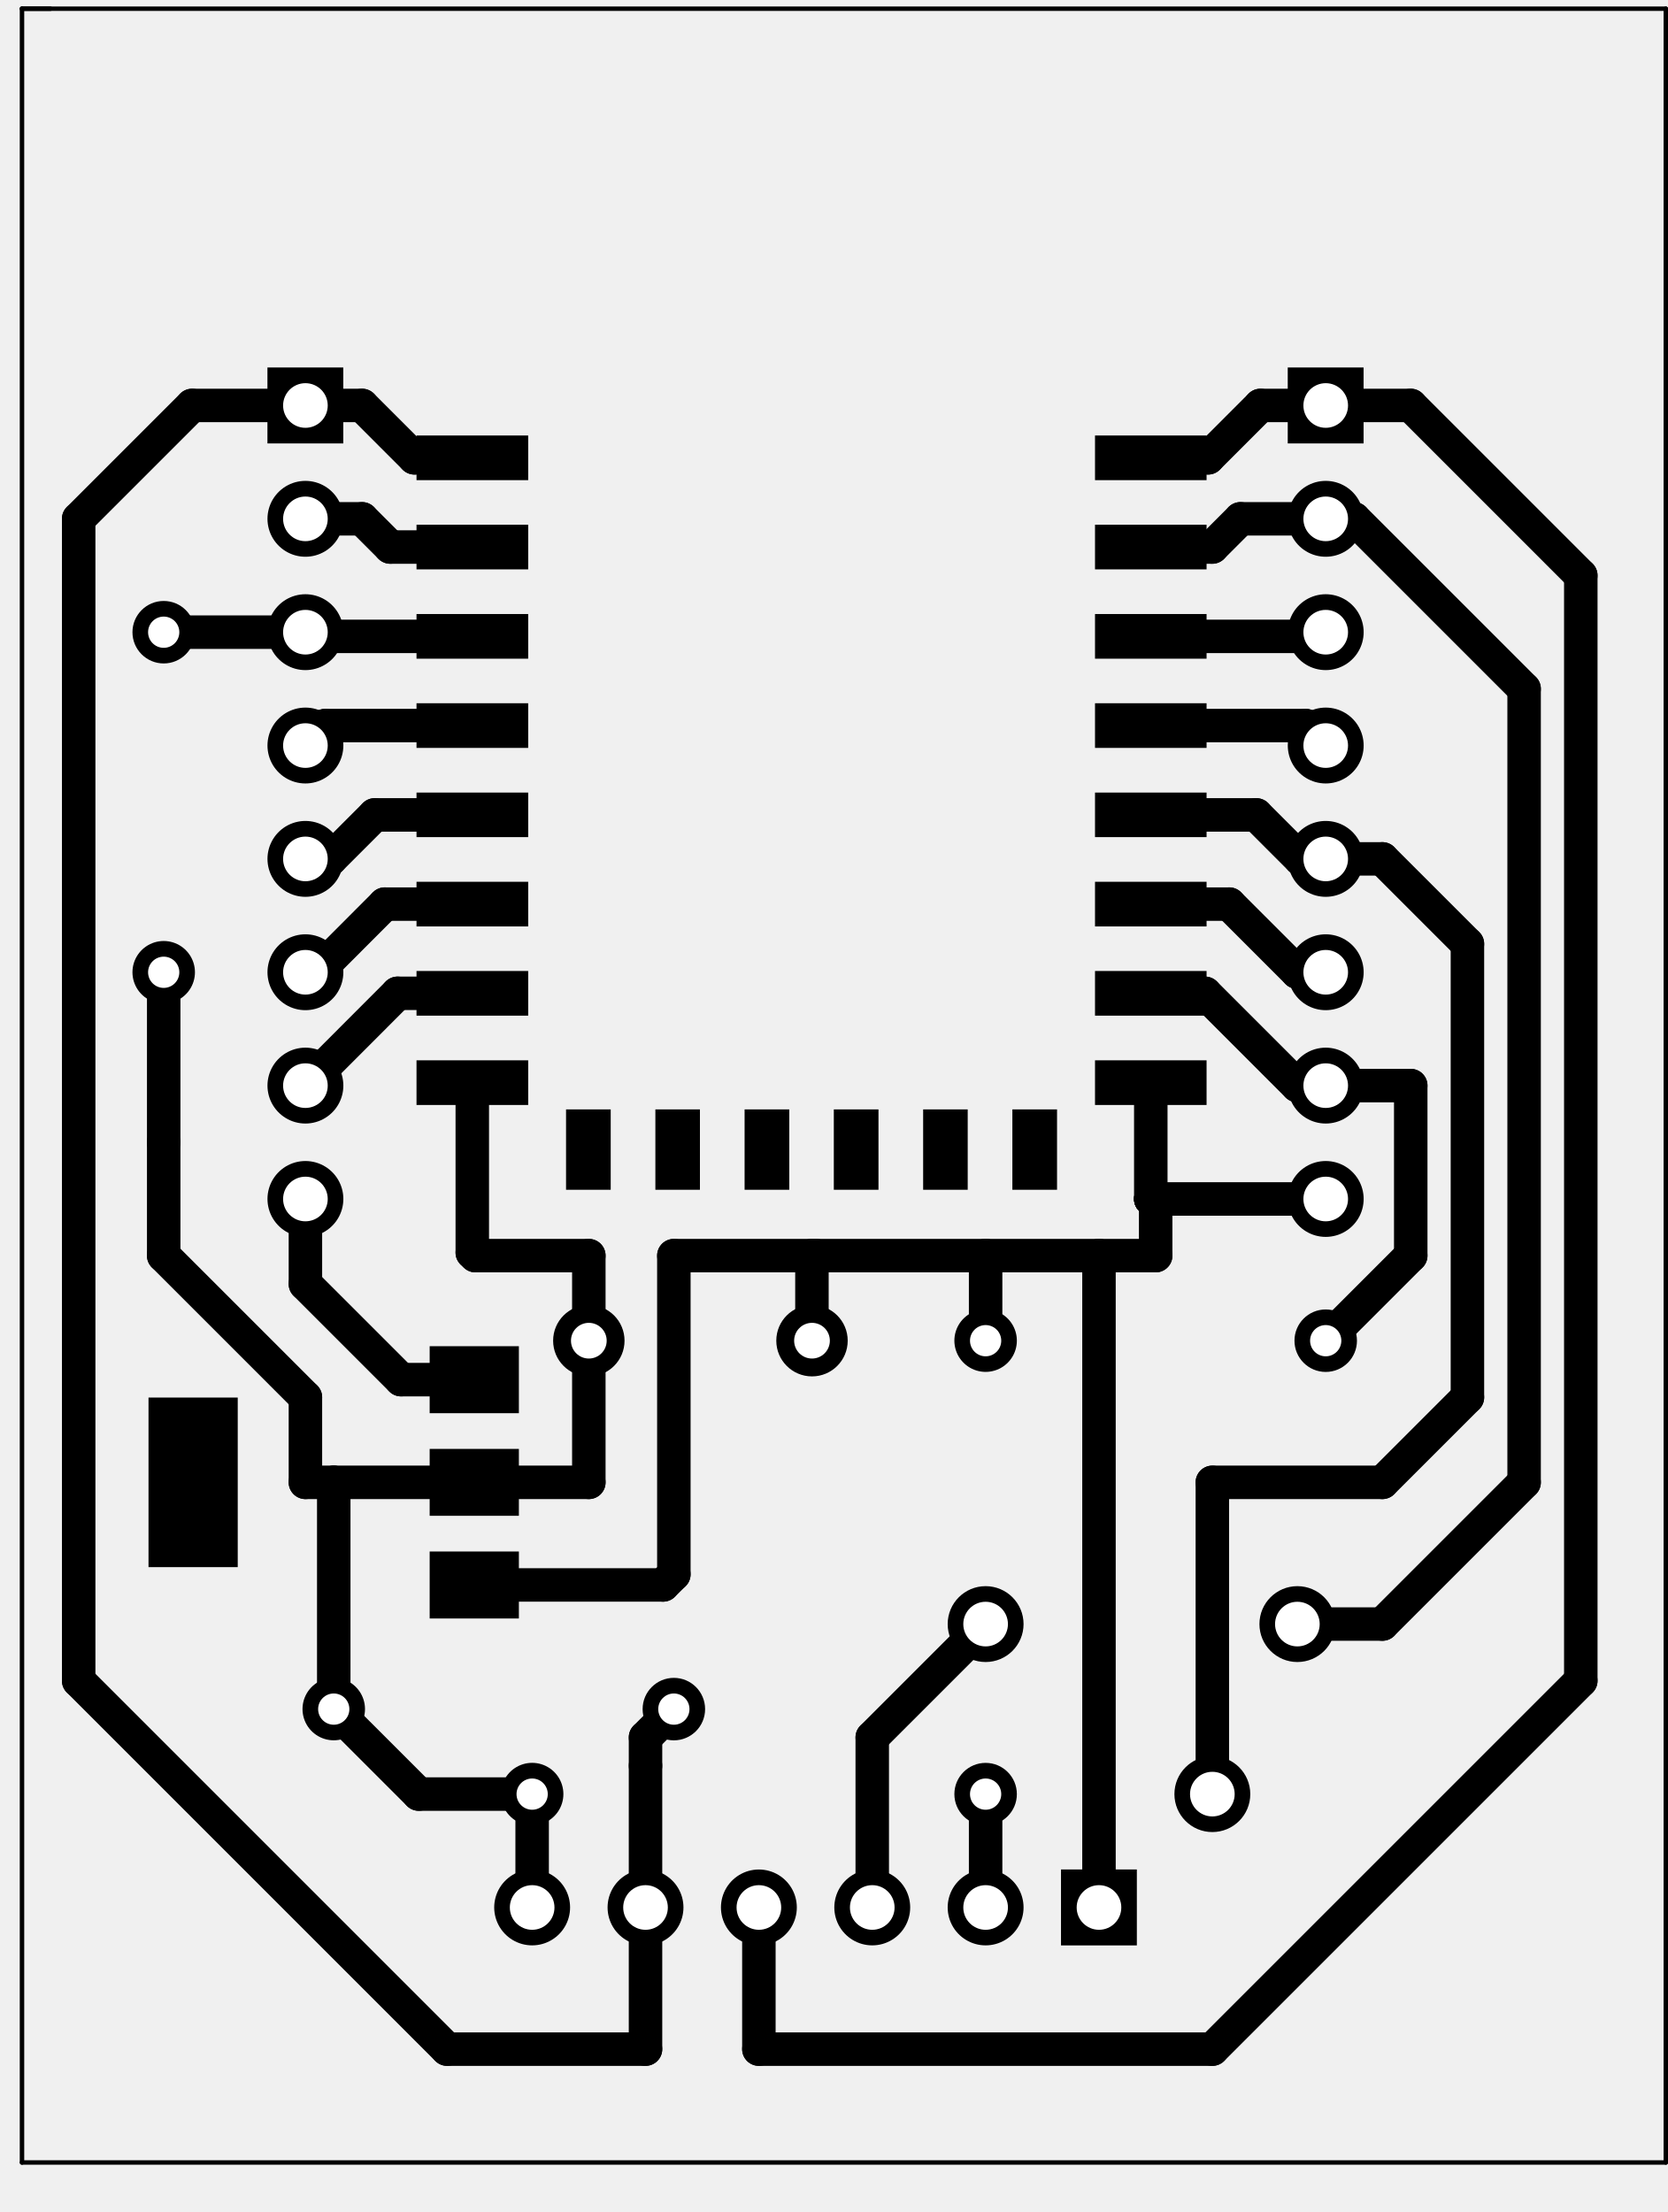
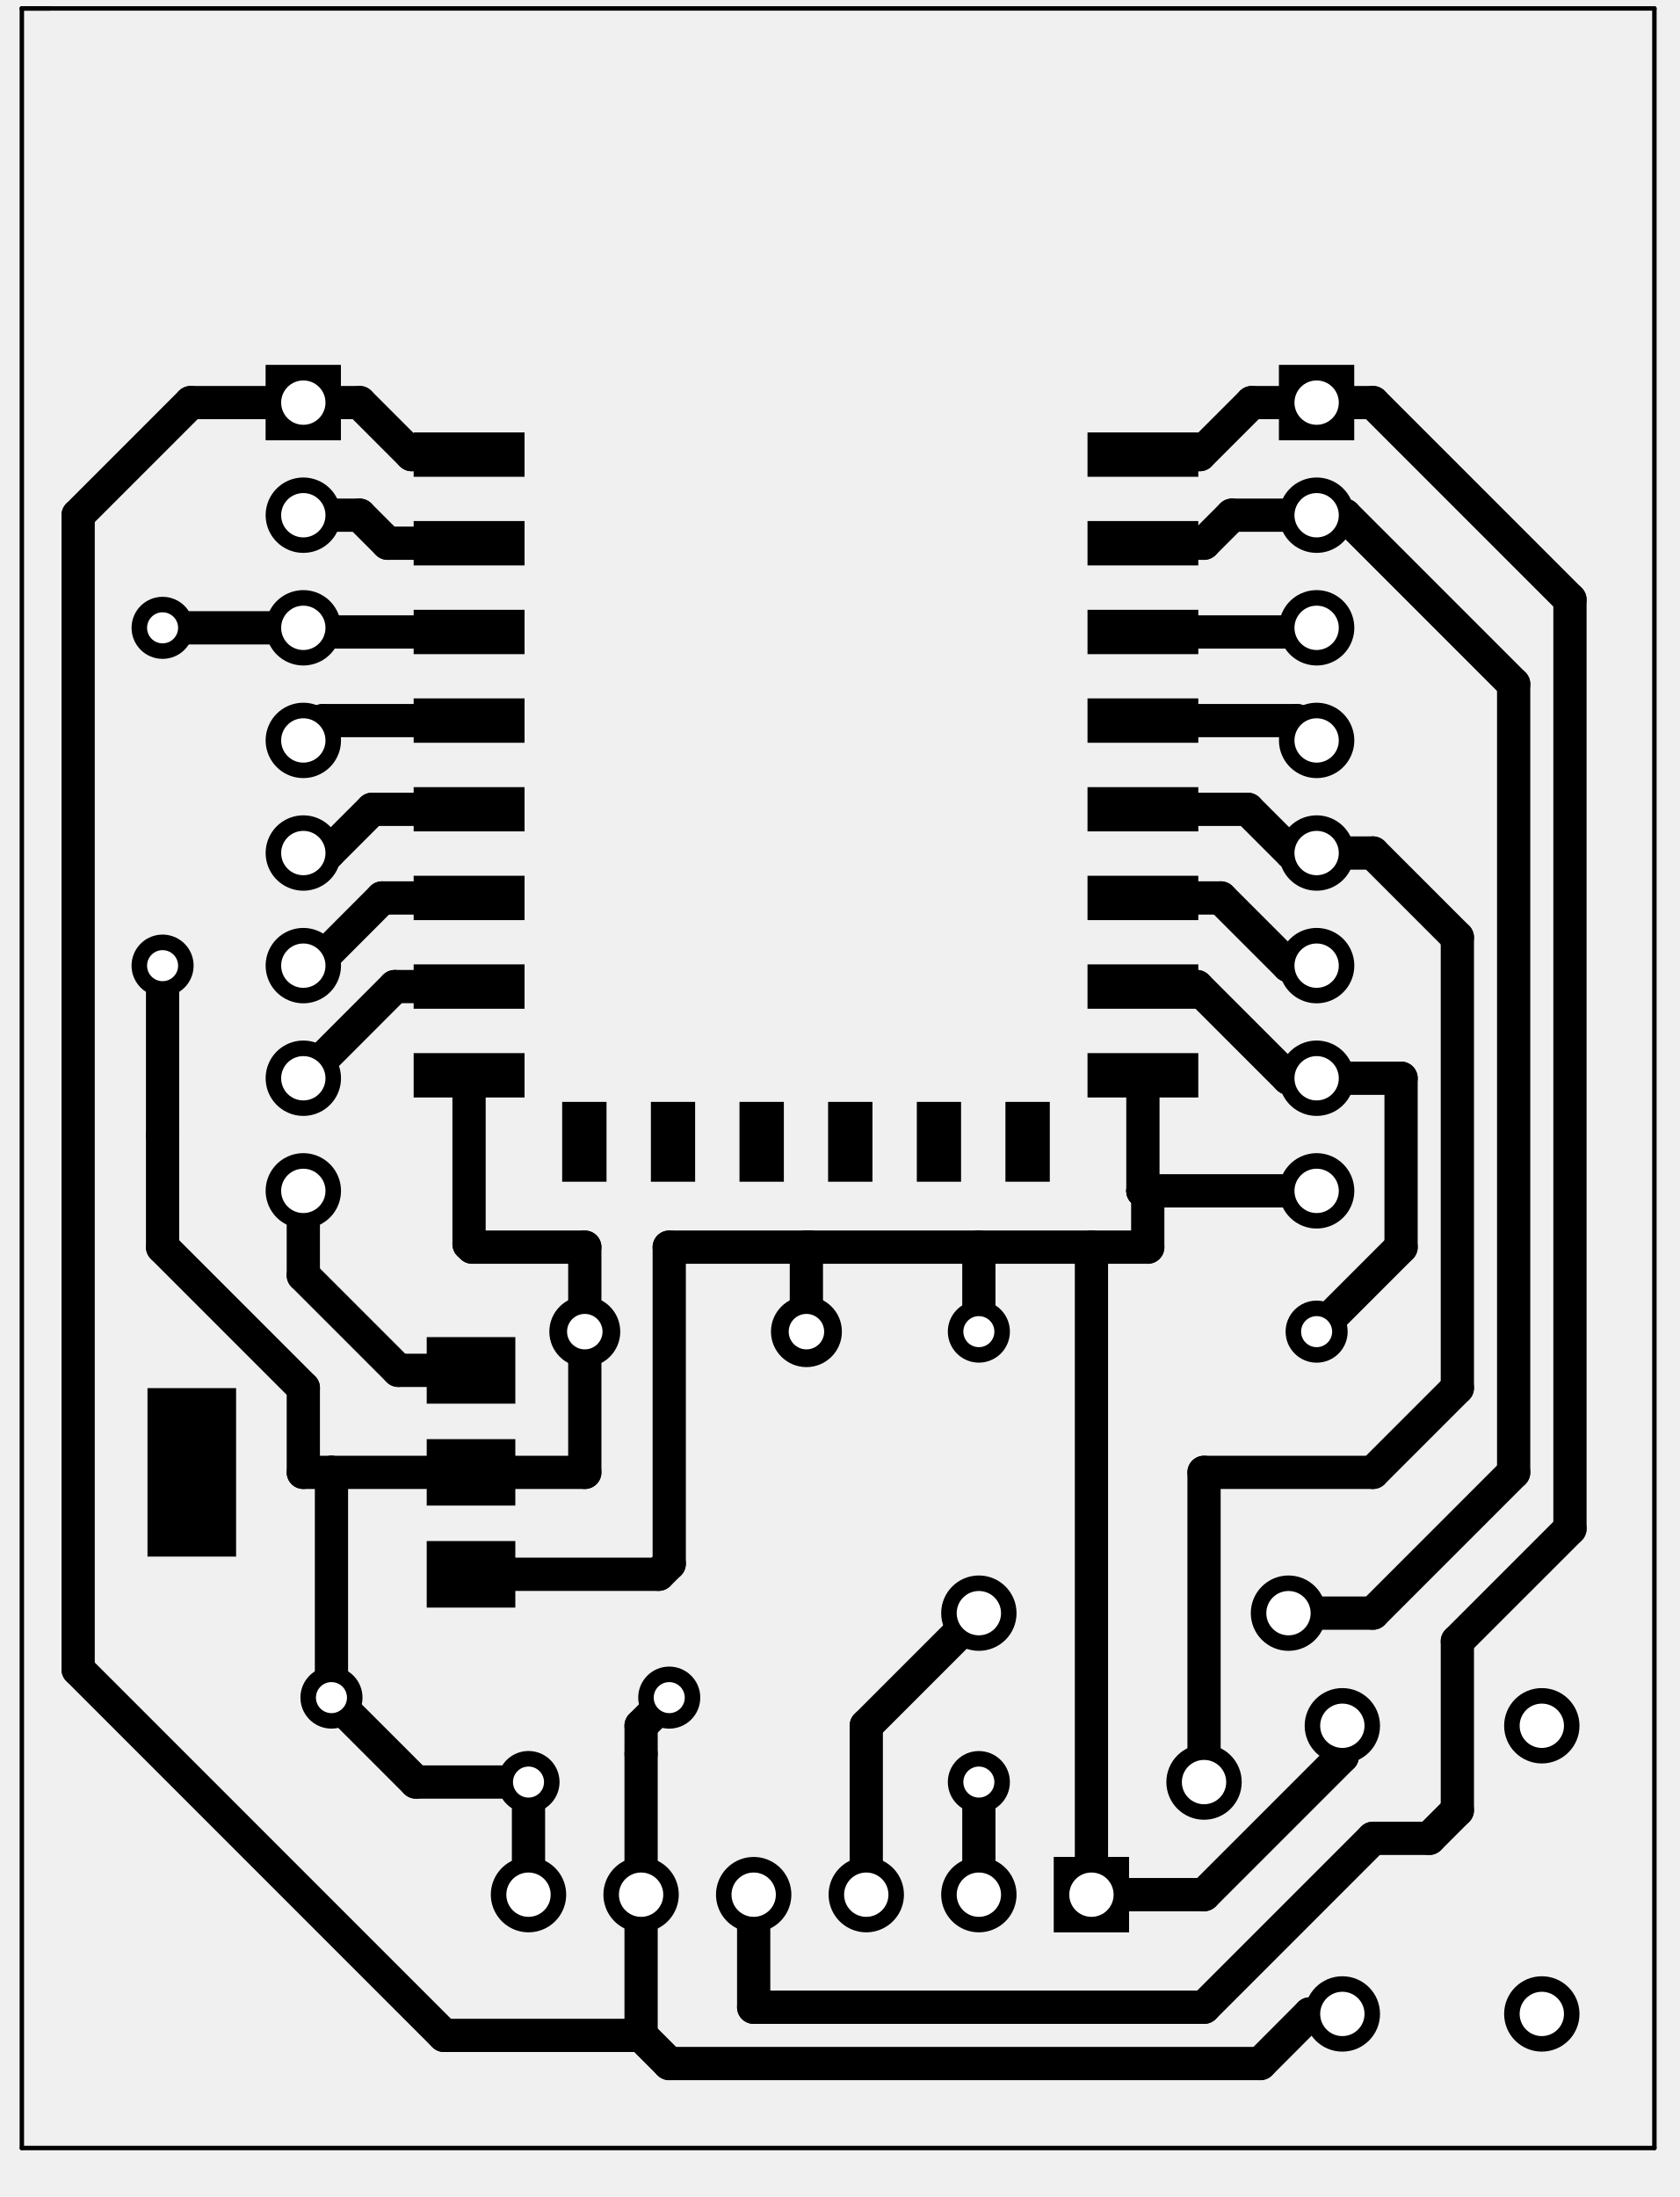
- <svg xmlns="http://www.w3.org/2000/svg" version="1.1" width="3.736cm" height="4.956cm" viewBox="0 0 14710 19510 ">
+ <svg xmlns="http://www.w3.org/2000/svg" version="1.1" width="3.79cm" height="4.956cm" viewBox="0 0 14920 19510 ">
  <g style="fill:#000000; fill-opacity:1;stroke:#000000; stroke-opacity:1; stroke-linecap:round; stroke-linejoin:round; " transform="translate(0 0) scale(1 1)">
</g>
  <g style="fill:#000000; fill-opacity:0.0;  stroke:#000000; stroke-width:-0; stroke-opacity:1;  stroke-linecap:round; stroke-linejoin:round;">
</g>
  <g style="fill:#000000; fill-opacity:0.0;  stroke:#000000; stroke-width:39.37; stroke-opacity:1;  stroke-linecap:round; stroke-linejoin:round;">
    <path d="M194 75 L444 75 " />
    <path d="M14694 75 L194 75 " />
    <path d="M14694 19075 L14694 75 " />
    <path d="M194 19075 L14694 19075 " />
    <path d="M194 75 L194 19075 " />
  </g>
  <g style="fill:#000000; fill-opacity:1.0;  stroke:#000000; stroke-width:0; stroke-opacity:1;  stroke-linecap:round; stroke-linejoin:round;">
    <circle cx="8694.04" cy="15825.4" r="275.591" />
  </g>
  <g style="fill:#000000; fill-opacity:1.0;  stroke:#000000; stroke-width:39.37; stroke-opacity:1;  stroke-linecap:round; stroke-linejoin:round;">
</g>
  <g style="fill:#000000; fill-opacity:1.0;  stroke:#000000; stroke-width:551.181; stroke-opacity:1;  stroke-linecap:round; stroke-linejoin:round;">
</g>
  <g style="fill:#000000; fill-opacity:0.0;  stroke:#000000; stroke-width:551.181; stroke-opacity:1;  stroke-linecap:round; stroke-linejoin:round;">
    <path d="M4694 15825 L4694 15825 " />
  </g>
  <g style="fill:#000000; fill-opacity:1.0;  stroke:#000000; stroke-width:0; stroke-opacity:1;  stroke-linecap:round; stroke-linejoin:round;">
    <circle cx="11694" cy="11825.4" r="275.591" />
  </g>
  <g style="fill:#000000; fill-opacity:1.0;  stroke:#000000; stroke-width:39.37; stroke-opacity:1;  stroke-linecap:round; stroke-linejoin:round;">
</g>
  <g style="fill:#000000; fill-opacity:1.0;  stroke:#000000; stroke-width:551.181; stroke-opacity:1;  stroke-linecap:round; stroke-linejoin:round;">
</g>
  <g style="fill:#000000; fill-opacity:0.0;  stroke:#000000; stroke-width:551.181; stroke-opacity:1;  stroke-linecap:round; stroke-linejoin:round;">
    <path d="M8694 11825 L8694 11825 " />
  </g>
  <g style="fill:#000000; fill-opacity:1.0;  stroke:#000000; stroke-width:0; stroke-opacity:1;  stroke-linecap:round; stroke-linejoin:round;">
    <circle cx="5194.04" cy="11825.4" r="314.961" />
  </g>
  <g style="fill:#000000; fill-opacity:1.0;  stroke:#000000; stroke-width:39.37; stroke-opacity:1;  stroke-linecap:round; stroke-linejoin:round;">
</g>
  <g style="fill:#000000; fill-opacity:1.0;  stroke:#000000; stroke-width:0; stroke-opacity:1;  stroke-linecap:round; stroke-linejoin:round;">
    <circle cx="7162.54" cy="11825.4" r="314.961" />
  </g>
  <g style="fill:#000000; fill-opacity:1.0;  stroke:#000000; stroke-width:39.37; stroke-opacity:1;  stroke-linecap:round; stroke-linejoin:round;">
</g>
  <g style="fill:#000000; fill-opacity:1.0;  stroke:#000000; stroke-width:0; stroke-opacity:1;  stroke-linecap:round; stroke-linejoin:round;">
    <polyline style="fill-rule:evenodd;" points="2359,3910 2359,3240 3028,3240 3028,3910 2359,3910 " />
  </g>
  <g style="fill:#000000; fill-opacity:1.0;  stroke:#000000; stroke-width:669.291; stroke-opacity:1;  stroke-linecap:round; stroke-linejoin:round;">
</g>
  <g style="fill:#000000; fill-opacity:0.0;  stroke:#000000; stroke-width:669.291; stroke-opacity:1;  stroke-linecap:round; stroke-linejoin:round;">
    <path d="M2694 4575 L2694 4575 " />
    <path d="M2694 5575 L2694 5575 " />
    <path d="M2694 6575 L2694 6575 " />
    <path d="M2694 7575 L2694 7575 " />
    <path d="M2694 8575 L2694 8575 " />
    <path d="M2694 9575 L2694 9575 " />
    <path d="M2694 10575 L2694 10575 " />
  </g>
  <g style="fill:#000000; fill-opacity:0.0;  stroke:#000000; stroke-width:0; stroke-opacity:1;  stroke-linecap:round; stroke-linejoin:round;">
</g>
  <g style="fill:#000000; fill-opacity:1.0;  stroke:#000000; stroke-width:0; stroke-opacity:1;  stroke-linecap:round; stroke-linejoin:round;">
    <polyline style="fill-rule:evenodd;" points="11359,3910 11359,3240 12028,3240 12028,3910 11359,3910 " />
  </g>
  <g style="fill:#000000; fill-opacity:1.0;  stroke:#000000; stroke-width:669.291; stroke-opacity:1;  stroke-linecap:round; stroke-linejoin:round;">
</g>
  <g style="fill:#000000; fill-opacity:0.0;  stroke:#000000; stroke-width:669.291; stroke-opacity:1;  stroke-linecap:round; stroke-linejoin:round;">
    <path d="M11694 4575 L11694 4575 " />
    <path d="M11694 5575 L11694 5575 " />
    <path d="M11694 6575 L11694 6575 " />
    <path d="M11694 7575 L11694 7575 " />
    <path d="M11694 8575 L11694 8575 " />
    <path d="M11694 9575 L11694 9575 " />
    <path d="M11694 10575 L11694 10575 " />
  </g>
  <g style="fill:#000000; fill-opacity:0.0;  stroke:#000000; stroke-width:0; stroke-opacity:1;  stroke-linecap:round; stroke-linejoin:round;">
</g>
  <g style="fill:#000000; fill-opacity:1.0;  stroke:#000000; stroke-width:0; stroke-opacity:1;  stroke-linecap:round; stroke-linejoin:round;">
    <polyline style="fill-rule:evenodd;" points="9359,16490 10028,16490 10028,17160 9359,17160 9359,16490 " />
  </g>
  <g style="fill:#000000; fill-opacity:1.0;  stroke:#000000; stroke-width:669.291; stroke-opacity:1;  stroke-linecap:round; stroke-linejoin:round;">
</g>
  <g style="fill:#000000; fill-opacity:0.0;  stroke:#000000; stroke-width:669.291; stroke-opacity:1;  stroke-linecap:round; stroke-linejoin:round;">
    <path d="M8694 16825 L8694 16825 " />
    <path d="M7694 16825 L7694 16825 " />
    <path d="M6694 16825 L6694 16825 " />
    <path d="M5694 16825 L5694 16825 " />
    <path d="M4694 16825 L4694 16825 " />
  </g>
  <g style="fill:#000000; fill-opacity:1.0;  stroke:#000000; stroke-width:0; stroke-opacity:1;  stroke-linecap:round; stroke-linejoin:round;">
    <circle cx="1444.04" cy="5575.35" r="275.591" />
  </g>
  <g style="fill:#000000; fill-opacity:1.0;  stroke:#000000; stroke-width:39.37; stroke-opacity:1;  stroke-linecap:round; stroke-linejoin:round;">
</g>
  <g style="fill:#000000; fill-opacity:1.0;  stroke:#000000; stroke-width:551.181; stroke-opacity:1;  stroke-linecap:round; stroke-linejoin:round;">
</g>
  <g style="fill:#000000; fill-opacity:0.0;  stroke:#000000; stroke-width:551.181; stroke-opacity:1;  stroke-linecap:round; stroke-linejoin:round;">
    <path d="M1444 8575 L1444 8575 " />
  </g>
  <g style="fill:#000000; fill-opacity:1.0;  stroke:#000000; stroke-width:0; stroke-opacity:1;  stroke-linecap:round; stroke-linejoin:round;">
    <circle cx="5944.04" cy="15075.4" r="275.591" />
  </g>
  <g style="fill:#000000; fill-opacity:1.0;  stroke:#000000; stroke-width:39.37; stroke-opacity:1;  stroke-linecap:round; stroke-linejoin:round;">
</g>
  <g style="fill:#000000; fill-opacity:1.0;  stroke:#000000; stroke-width:551.181; stroke-opacity:1;  stroke-linecap:round; stroke-linejoin:round;">
</g>
  <g style="fill:#000000; fill-opacity:0.0;  stroke:#000000; stroke-width:551.181; stroke-opacity:1;  stroke-linecap:round; stroke-linejoin:round;">
    <path d="M2944 15075 L2944 15075 " />
  </g>
  <g style="fill:#000000; fill-opacity:0.0;  stroke:#000000; stroke-width:0; stroke-opacity:1;  stroke-linecap:round; stroke-linejoin:round;">
</g>
  <g style="fill:#000000; fill-opacity:1.0;  stroke:#000000; stroke-width:0; stroke-opacity:1;  stroke-linecap:round; stroke-linejoin:round;">
    <polyline style="fill-rule:evenodd;" points="3674,4234 3674,3840 4659,3840 4659,4234 3674,4234 " />
    <polyline style="fill-rule:evenodd;" points="3674,5021 3674,4627 4659,4627 4659,5021 3674,5021 " />
    <polyline style="fill-rule:evenodd;" points="3674,5809 3674,5415 4659,5415 4659,5809 3674,5809 " />
    <polyline style="fill-rule:evenodd;" points="3674,6596 3674,6202 4659,6202 4659,6596 3674,6596 " />
    <polyline style="fill-rule:evenodd;" points="3674,7383 3674,6990 4659,6990 4659,7383 3674,7383 " />
    <polyline style="fill-rule:evenodd;" points="3674,8171 3674,7777 4659,7777 4659,8171 3674,8171 " />
    <polyline style="fill-rule:evenodd;" points="3674,8958 3674,8564 4659,8564 4659,8958 3674,8958 " />
    <polyline style="fill-rule:evenodd;" points="3674,9746 3674,9352 4659,9352 4659,9746 3674,9746 " />
    <polyline style="fill-rule:evenodd;" points="4993,10494 4993,9785 5387,9785 5387,10494 4993,10494 " />
    <polyline style="fill-rule:evenodd;" points="5781,10494 5781,9785 6174,9785 6174,10494 5781,10494 " />
    <polyline style="fill-rule:evenodd;" points="6568,10494 6568,9785 6962,9785 6962,10494 6568,10494 " />
    <polyline style="fill-rule:evenodd;" points="7355,10494 7355,9785 7749,9785 7749,10494 7355,10494 " />
    <polyline style="fill-rule:evenodd;" points="8143,10494 8143,9785 8536,9785 8536,10494 8143,10494 " />
    <polyline style="fill-rule:evenodd;" points="8930,10494 8930,9785 9324,9785 9324,10494 8930,10494 " />
    <polyline style="fill-rule:evenodd;" points="9659,9746 9659,9352 10643,9352 10643,9746 9659,9746 " />
    <polyline style="fill-rule:evenodd;" points="9659,8958 9659,8564 10643,8564 10643,8958 9659,8958 " />
    <polyline style="fill-rule:evenodd;" points="9659,8171 9659,7777 10643,7777 10643,8171 9659,8171 " />
    <polyline style="fill-rule:evenodd;" points="9659,7383 9659,6990 10643,6990 10643,7383 9659,7383 " />
    <polyline style="fill-rule:evenodd;" points="9659,6596 9659,6202 10643,6202 10643,6596 9659,6596 " />
    <polyline style="fill-rule:evenodd;" points="9659,5809 9659,5415 10643,5415 10643,5809 9659,5809 " />
    <polyline style="fill-rule:evenodd;" points="9659,5021 9659,4627 10643,4627 10643,5021 9659,5021 " />
    <polyline style="fill-rule:evenodd;" points="9659,4234 9659,3840 10643,3840 10643,4234 9659,4234 " />
    <polyline style="fill-rule:evenodd;" points="2097,12327 2097,13823 1310,13823 1310,12327 2097,12327 " />
    <polyline style="fill-rule:evenodd;" points="4577,12780 4577,13370 3790,13370 3790,12780 4577,12780 " />
    <polyline style="fill-rule:evenodd;" points="4577,11874 4577,12465 3790,12465 3790,11874 4577,11874 " />
    <polyline style="fill-rule:evenodd;" points="4577,13685 4577,14276 3790,14276 3790,13685 4577,13685 " />
+     <circle cx="11922.4" cy="17884.4" r="334.646" />
+   </g>
+   <g style="fill:#000000; fill-opacity:1.0;  stroke:#000000; stroke-width:39.37; stroke-opacity:1;  stroke-linecap:round; stroke-linejoin:round;">
+ </g>
+   <g style="fill:#000000; fill-opacity:1.0;  stroke:#000000; stroke-width:0; stroke-opacity:1;  stroke-linecap:round; stroke-linejoin:round;">
+     <circle cx="11922.4" cy="15325.4" r="334.646" />
+   </g>
+   <g style="fill:#000000; fill-opacity:1.0;  stroke:#000000; stroke-width:39.37; stroke-opacity:1;  stroke-linecap:round; stroke-linejoin:round;">
+ </g>
+   <g style="fill:#000000; fill-opacity:1.0;  stroke:#000000; stroke-width:0; stroke-opacity:1;  stroke-linecap:round; stroke-linejoin:round;">
+     <circle cx="13694" cy="17884.4" r="334.646" />
+   </g>
+   <g style="fill:#000000; fill-opacity:1.0;  stroke:#000000; stroke-width:39.37; stroke-opacity:1;  stroke-linecap:round; stroke-linejoin:round;">
+ </g>
+   <g style="fill:#000000; fill-opacity:1.0;  stroke:#000000; stroke-width:0; stroke-opacity:1;  stroke-linecap:round; stroke-linejoin:round;">
+     <circle cx="13694" cy="15325.4" r="334.646" />
+   </g>
+   <g style="fill:#000000; fill-opacity:1.0;  stroke:#000000; stroke-width:39.37; stroke-opacity:1;  stroke-linecap:round; stroke-linejoin:round;">
+ </g>
+   <g style="fill:#000000; fill-opacity:1.0;  stroke:#000000; stroke-width:0; stroke-opacity:1;  stroke-linecap:round; stroke-linejoin:round;">
    <circle cx="11444" cy="14325.4" r="334.646" />
  </g>
  <g style="fill:#000000; fill-opacity:1.0;  stroke:#000000; stroke-width:39.37; stroke-opacity:1;  stroke-linecap:round; stroke-linejoin:round;">
</g>
  <g style="fill:#000000; fill-opacity:1.0;  stroke:#000000; stroke-width:0; stroke-opacity:1;  stroke-linecap:round; stroke-linejoin:round;">
    <circle cx="8694.04" cy="14325.4" r="334.646" />
  </g>
  <g style="fill:#000000; fill-opacity:1.0;  stroke:#000000; stroke-width:39.37; stroke-opacity:1;  stroke-linecap:round; stroke-linejoin:round;">
</g>
  <g style="fill:#000000; fill-opacity:1.0;  stroke:#000000; stroke-width:0; stroke-opacity:1;  stroke-linecap:round; stroke-linejoin:round;">
    <circle cx="10694" cy="15825.4" r="334.646" />
  </g>
  <g style="fill:#000000; fill-opacity:1.0;  stroke:#000000; stroke-width:39.37; stroke-opacity:1;  stroke-linecap:round; stroke-linejoin:round;">
</g>
  <g style="fill:#000000; fill-opacity:1.0;  stroke:#000000; stroke-width:295.276; stroke-opacity:1;  stroke-linecap:round; stroke-linejoin:round;">
</g>
  <g style="fill:#000000; fill-opacity:0.0;  stroke:#000000; stroke-width:295.276; stroke-opacity:1;  stroke-linecap:round; stroke-linejoin:round;">
    <path d="M4184 13075 L5194 13075 " />
    <path d="M5194 13075 L5194 11825 " />
    <path d="M5194 11825 L5194 11075 " />
    <path d="M4166 11048 L4166 9549 " />
    <path d="M4194 11075 L4166 11048 " />
    <path d="M5194 11075 L4194 11075 " />
    <path d="M4694 16825 L4694 15825 " />
    <path d="M2944 15075 L3694 15825 " />
    <path d="M3694 15825 L4694 15825 " />
    <path d="M2944 15075 L2944 13075 " />
    <path d="M4184 13075 L2944 13075 " />
    <path d="M2944 13075 L2694 13075 " />
    <path d="M1444 8575 L1444 10075 " />
    <path d="M1444 10075 L1444 11075 " />
    <path d="M1444 11075 L2694 12325 " />
    <path d="M2694 12325 L2694 13075 " />
+     <path d="M11922 15325 L11922 15597 " />
+     <path d="M11922 15597 L10694 16825 " />
+     <path d="M10694 16825 L9694 16825 " />
    <path d="M9694 16825 L9694 11075 " />
    <path d="M7162 11825 L7162 11075 " />
    <path d="M7162 11075 L7194 11075 " />
    <path d="M8694 11825 L8694 11075 " />
    <path d="M4184 13980 L5849 13980 " />
    <path d="M10194 11075 L10194 10575 " />
    <path d="M5944 11075 L7194 11075 " />
    <path d="M7194 11075 L8694 11075 " />
    <path d="M8694 11075 L9694 11075 " />
    <path d="M9694 11075 L10194 11075 " />
    <path d="M5944 13886 L5944 11075 " />
    <path d="M5849 13980 L5944 13886 " />
    <path d="M10194 10575 L10151 10575 " />
    <path d="M11694 10575 L10151 10575 " />
    <path d="M10151 10575 L10194 10575 " />
    <path d="M10194 10575 L10151 10575 " />
    <path d="M10151 10575 L10151 9549 " />
+     <path d="M11922 17884 L11634 17884 " />
+     <path d="M11634 17884 L11194 18325 " />
+     <path d="M11194 18325 L5944 18325 " />
+     <path d="M5944 18325 L5694 18075 " />
    <path d="M5694 16825 L5694 15575 " />
    <path d="M5694 15325 L5944 15075 " />
    <path d="M5694 15575 L5694 15325 " />
    <path d="M2694 3575 L1694 3575 " />
    <path d="M5694 18075 L5694 16825 " />
    <path d="M3944 18075 L5694 18075 " />
    <path d="M694 14825 L3944 18075 " />
    <path d="M694 4575 L694 14825 " />
    <path d="M1694 3575 L694 4575 " />
    <path d="M4166 4037 L3656 4037 " />
    <path d="M3194 3575 L2694 3575 " />
    <path d="M3656 4037 L3194 3575 " />
    <path d="M4166 4824 L3443 4824 " />
    <path d="M3194 4575 L2694 4575 " />
    <path d="M3443 4824 L3194 4575 " />
    <path d="M2694 5575 L1444 5575 " />
    <path d="M4166 5612 L2730 5612 " />
    <path d="M2730 5612 L2694 5575 " />
    <path d="M4166 6399 L2869 6399 " />
    <path d="M2869 6399 L2694 6575 " />
    <path d="M4166 7187 L3305 7187 " />
    <path d="M3305 7187 L2917 7575 " />
    <path d="M2917 7575 L2694 7575 " />
    <path d="M4166 7974 L3394 7974 " />
    <path d="M3394 7974 L2794 8575 " />
    <path d="M2794 8575 L2694 8575 " />
    <path d="M4166 8761 L3507 8761 " />
    <path d="M3507 8761 L2694 9575 " />
    <path d="M2694 10575 L2694 11325 " />
    <path d="M3538 12169 L4184 12169 " />
    <path d="M2694 11325 L3538 12169 " />
    <path d="M7694 16825 L7694 15325 " />
    <path d="M13444 6075 L11944 4575 " />
    <path d="M13444 13075 L13444 6075 " />
    <path d="M12194 14325 L13444 13075 " />
    <path d="M11444 14325 L12194 14325 " />
    <path d="M7694 15325 L8694 14325 " />
    <path d="M11944 4575 L11694 4575 " />
    <path d="M10151 4824 L10693 4824 " />
    <path d="M10942 4575 L11694 4575 " />
    <path d="M10693 4824 L10942 4575 " />
    <path d="M10151 5612 L11657 5612 " />
    <path d="M11657 5612 L11694 5575 " />
    <path d="M10151 6399 L11518 6399 " />
    <path d="M11518 6399 L11694 6575 " />
    <path d="M12194 7575 L11694 7575 " />
    <path d="M12944 8325 L12194 7575 " />
    <path d="M12944 12325 L12944 8325 " />
    <path d="M12194 13075 L12944 12325 " />
    <path d="M10694 13075 L12194 13075 " />
    <path d="M10694 15825 L10694 13075 " />
    <path d="M8694 16825 L8694 15825 " />
    <path d="M10151 7187 L11082 7187 " />
    <path d="M11082 7187 L11470 7575 " />
    <path d="M11470 7575 L11694 7575 " />
    <path d="M10151 7974 L10843 7974 " />
    <path d="M10843 7974 L11444 8575 " />
    <path d="M11444 8575 L11694 8575 " />
    <path d="M11694 9575 L12444 9575 " />
    <path d="M12444 11075 L11694 11825 " />
    <path d="M12444 9575 L12444 11075 " />
    <path d="M10151 8761 L10630 8761 " />
    <path d="M10630 8761 L11444 9575 " />
    <path d="M11444 9575 L11694 9575 " />
-     <path d="M6694 16825 L6694 18075 " />
-     <path d="M12444 3575 L11694 3575 " />
-     <path d="M13944 5075 L12444 3575 " />
-     <path d="M13944 14825 L13944 5075 " />
-     <path d="M10694 18075 L13944 14825 " />
-     <path d="M6694 18075 L10694 18075 " />
+     <path d="M6694 16825 L6694 17825 " />
+     <path d="M12194 3575 L11694 3575 " />
+     <path d="M13944 5325 L12194 3575 " />
+     <path d="M13944 13575 L13944 5325 " />
+     <path d="M12944 14575 L13944 13575 " />
+     <path d="M12944 16075 L12944 14575 " />
+     <path d="M12694 16325 L12944 16075 " />
+     <path d="M12194 16325 L12694 16325 " />
+     <path d="M10694 17825 L12194 16325 " />
+     <path d="M6694 17825 L10694 17825 " />
    <path d="M10151 4037 L10656 4037 " />
    <path d="M11118 3575 L11694 3575 " />
    <path d="M10656 4037 L11118 3575 " />
  </g>
  <g style="fill:#FFFFFF; fill-opacity:0.0;  stroke:#FFFFFF; stroke-width:295.276; stroke-opacity:1;  stroke-linecap:round; stroke-linejoin:round;">
</g>
  <g style="fill:#FFFFFF; fill-opacity:1.0;  stroke:#FFFFFF; stroke-width:0; stroke-opacity:1;  stroke-linecap:round; stroke-linejoin:round;">
    <circle cx="11444" cy="14325.4" r="196.85" />
  </g>
  <g style="fill:#FFFFFF; fill-opacity:1.0;  stroke:#FFFFFF; stroke-width:39.37; stroke-opacity:1;  stroke-linecap:round; stroke-linejoin:round;">
</g>
  <g style="fill:#FFFFFF; fill-opacity:1.0;  stroke:#FFFFFF; stroke-width:0; stroke-opacity:1;  stroke-linecap:round; stroke-linejoin:round;">
    <circle cx="8694.04" cy="14325.4" r="196.85" />
  </g>
  <g style="fill:#FFFFFF; fill-opacity:1.0;  stroke:#FFFFFF; stroke-width:39.37; stroke-opacity:1;  stroke-linecap:round; stroke-linejoin:round;">
</g>
  <g style="fill:#FFFFFF; fill-opacity:1.0;  stroke:#FFFFFF; stroke-width:0; stroke-opacity:1;  stroke-linecap:round; stroke-linejoin:round;">
    <circle cx="10694" cy="15825.4" r="196.85" />
  </g>
  <g style="fill:#FFFFFF; fill-opacity:1.0;  stroke:#FFFFFF; stroke-width:39.37; stroke-opacity:1;  stroke-linecap:round; stroke-linejoin:round;">
</g>
  <g style="fill:#FFFFFF; fill-opacity:1.0;  stroke:#FFFFFF; stroke-width:0; stroke-opacity:1;  stroke-linecap:round; stroke-linejoin:round;">
    <circle cx="8694.04" cy="15825.4" r="137.795" />
  </g>
  <g style="fill:#FFFFFF; fill-opacity:1.0;  stroke:#FFFFFF; stroke-width:39.37; stroke-opacity:1;  stroke-linecap:round; stroke-linejoin:round;">
</g>
  <g style="fill:#FFFFFF; fill-opacity:1.0;  stroke:#FFFFFF; stroke-width:0; stroke-opacity:1;  stroke-linecap:round; stroke-linejoin:round;">
    <circle cx="4694.04" cy="15825.4" r="137.795" />
  </g>
  <g style="fill:#FFFFFF; fill-opacity:1.0;  stroke:#FFFFFF; stroke-width:39.37; stroke-opacity:1;  stroke-linecap:round; stroke-linejoin:round;">
</g>
  <g style="fill:#FFFFFF; fill-opacity:1.0;  stroke:#FFFFFF; stroke-width:0; stroke-opacity:1;  stroke-linecap:round; stroke-linejoin:round;">
    <circle cx="11694" cy="11825.4" r="137.795" />
  </g>
  <g style="fill:#FFFFFF; fill-opacity:1.0;  stroke:#FFFFFF; stroke-width:39.37; stroke-opacity:1;  stroke-linecap:round; stroke-linejoin:round;">
</g>
  <g style="fill:#FFFFFF; fill-opacity:1.0;  stroke:#FFFFFF; stroke-width:0; stroke-opacity:1;  stroke-linecap:round; stroke-linejoin:round;">
    <circle cx="8694.04" cy="11825.4" r="137.795" />
  </g>
  <g style="fill:#FFFFFF; fill-opacity:1.0;  stroke:#FFFFFF; stroke-width:39.37; stroke-opacity:1;  stroke-linecap:round; stroke-linejoin:round;">
</g>
  <g style="fill:#FFFFFF; fill-opacity:1.0;  stroke:#FFFFFF; stroke-width:0; stroke-opacity:1;  stroke-linecap:round; stroke-linejoin:round;">
    <circle cx="5194.04" cy="11825.4" r="157.48" />
  </g>
  <g style="fill:#FFFFFF; fill-opacity:1.0;  stroke:#FFFFFF; stroke-width:39.37; stroke-opacity:1;  stroke-linecap:round; stroke-linejoin:round;">
</g>
  <g style="fill:#FFFFFF; fill-opacity:1.0;  stroke:#FFFFFF; stroke-width:0; stroke-opacity:1;  stroke-linecap:round; stroke-linejoin:round;">
    <circle cx="7162.54" cy="11825.4" r="157.48" />
  </g>
  <g style="fill:#FFFFFF; fill-opacity:1.0;  stroke:#FFFFFF; stroke-width:39.37; stroke-opacity:1;  stroke-linecap:round; stroke-linejoin:round;">
</g>
  <g style="fill:#FFFFFF; fill-opacity:1.0;  stroke:#FFFFFF; stroke-width:0; stroke-opacity:1;  stroke-linecap:round; stroke-linejoin:round;">
    <circle cx="2694.04" cy="3575.35" r="196.85" />
  </g>
  <g style="fill:#FFFFFF; fill-opacity:1.0;  stroke:#FFFFFF; stroke-width:39.37; stroke-opacity:1;  stroke-linecap:round; stroke-linejoin:round;">
</g>
  <g style="fill:#FFFFFF; fill-opacity:1.0;  stroke:#FFFFFF; stroke-width:0; stroke-opacity:1;  stroke-linecap:round; stroke-linejoin:round;">
    <circle cx="2694.04" cy="4575.35" r="196.85" />
  </g>
  <g style="fill:#FFFFFF; fill-opacity:1.0;  stroke:#FFFFFF; stroke-width:39.37; stroke-opacity:1;  stroke-linecap:round; stroke-linejoin:round;">
</g>
  <g style="fill:#FFFFFF; fill-opacity:1.0;  stroke:#FFFFFF; stroke-width:0; stroke-opacity:1;  stroke-linecap:round; stroke-linejoin:round;">
    <circle cx="2694.04" cy="5575.35" r="196.85" />
  </g>
  <g style="fill:#FFFFFF; fill-opacity:1.0;  stroke:#FFFFFF; stroke-width:39.37; stroke-opacity:1;  stroke-linecap:round; stroke-linejoin:round;">
</g>
  <g style="fill:#FFFFFF; fill-opacity:1.0;  stroke:#FFFFFF; stroke-width:0; stroke-opacity:1;  stroke-linecap:round; stroke-linejoin:round;">
    <circle cx="2694.04" cy="6575.35" r="196.85" />
  </g>
  <g style="fill:#FFFFFF; fill-opacity:1.0;  stroke:#FFFFFF; stroke-width:39.37; stroke-opacity:1;  stroke-linecap:round; stroke-linejoin:round;">
</g>
  <g style="fill:#FFFFFF; fill-opacity:1.0;  stroke:#FFFFFF; stroke-width:0; stroke-opacity:1;  stroke-linecap:round; stroke-linejoin:round;">
    <circle cx="2694.04" cy="7575.35" r="196.85" />
  </g>
  <g style="fill:#FFFFFF; fill-opacity:1.0;  stroke:#FFFFFF; stroke-width:39.37; stroke-opacity:1;  stroke-linecap:round; stroke-linejoin:round;">
</g>
  <g style="fill:#FFFFFF; fill-opacity:1.0;  stroke:#FFFFFF; stroke-width:0; stroke-opacity:1;  stroke-linecap:round; stroke-linejoin:round;">
    <circle cx="2694.04" cy="8575.35" r="196.85" />
  </g>
  <g style="fill:#FFFFFF; fill-opacity:1.0;  stroke:#FFFFFF; stroke-width:39.37; stroke-opacity:1;  stroke-linecap:round; stroke-linejoin:round;">
</g>
  <g style="fill:#FFFFFF; fill-opacity:1.0;  stroke:#FFFFFF; stroke-width:0; stroke-opacity:1;  stroke-linecap:round; stroke-linejoin:round;">
    <circle cx="2694.04" cy="9575.35" r="196.85" />
  </g>
  <g style="fill:#FFFFFF; fill-opacity:1.0;  stroke:#FFFFFF; stroke-width:39.37; stroke-opacity:1;  stroke-linecap:round; stroke-linejoin:round;">
</g>
  <g style="fill:#FFFFFF; fill-opacity:1.0;  stroke:#FFFFFF; stroke-width:0; stroke-opacity:1;  stroke-linecap:round; stroke-linejoin:round;">
    <circle cx="2694.04" cy="10575.4" r="196.85" />
  </g>
  <g style="fill:#FFFFFF; fill-opacity:1.0;  stroke:#FFFFFF; stroke-width:39.37; stroke-opacity:1;  stroke-linecap:round; stroke-linejoin:round;">
</g>
  <g style="fill:#FFFFFF; fill-opacity:1.0;  stroke:#FFFFFF; stroke-width:0; stroke-opacity:1;  stroke-linecap:round; stroke-linejoin:round;">
    <circle cx="11694" cy="3575.35" r="196.85" />
  </g>
  <g style="fill:#FFFFFF; fill-opacity:1.0;  stroke:#FFFFFF; stroke-width:39.37; stroke-opacity:1;  stroke-linecap:round; stroke-linejoin:round;">
</g>
  <g style="fill:#FFFFFF; fill-opacity:1.0;  stroke:#FFFFFF; stroke-width:0; stroke-opacity:1;  stroke-linecap:round; stroke-linejoin:round;">
    <circle cx="11694" cy="4575.35" r="196.85" />
  </g>
  <g style="fill:#FFFFFF; fill-opacity:1.0;  stroke:#FFFFFF; stroke-width:39.37; stroke-opacity:1;  stroke-linecap:round; stroke-linejoin:round;">
</g>
  <g style="fill:#FFFFFF; fill-opacity:1.0;  stroke:#FFFFFF; stroke-width:0; stroke-opacity:1;  stroke-linecap:round; stroke-linejoin:round;">
    <circle cx="11694" cy="5575.35" r="196.85" />
  </g>
  <g style="fill:#FFFFFF; fill-opacity:1.0;  stroke:#FFFFFF; stroke-width:39.37; stroke-opacity:1;  stroke-linecap:round; stroke-linejoin:round;">
</g>
  <g style="fill:#FFFFFF; fill-opacity:1.0;  stroke:#FFFFFF; stroke-width:0; stroke-opacity:1;  stroke-linecap:round; stroke-linejoin:round;">
    <circle cx="11694" cy="6575.35" r="196.85" />
  </g>
  <g style="fill:#FFFFFF; fill-opacity:1.0;  stroke:#FFFFFF; stroke-width:39.37; stroke-opacity:1;  stroke-linecap:round; stroke-linejoin:round;">
</g>
  <g style="fill:#FFFFFF; fill-opacity:1.0;  stroke:#FFFFFF; stroke-width:0; stroke-opacity:1;  stroke-linecap:round; stroke-linejoin:round;">
    <circle cx="11694" cy="7575.35" r="196.85" />
  </g>
  <g style="fill:#FFFFFF; fill-opacity:1.0;  stroke:#FFFFFF; stroke-width:39.37; stroke-opacity:1;  stroke-linecap:round; stroke-linejoin:round;">
</g>
  <g style="fill:#FFFFFF; fill-opacity:1.0;  stroke:#FFFFFF; stroke-width:0; stroke-opacity:1;  stroke-linecap:round; stroke-linejoin:round;">
    <circle cx="11694" cy="8575.35" r="196.85" />
  </g>
  <g style="fill:#FFFFFF; fill-opacity:1.0;  stroke:#FFFFFF; stroke-width:39.37; stroke-opacity:1;  stroke-linecap:round; stroke-linejoin:round;">
</g>
  <g style="fill:#FFFFFF; fill-opacity:1.0;  stroke:#FFFFFF; stroke-width:0; stroke-opacity:1;  stroke-linecap:round; stroke-linejoin:round;">
    <circle cx="11694" cy="9575.35" r="196.85" />
  </g>
  <g style="fill:#FFFFFF; fill-opacity:1.0;  stroke:#FFFFFF; stroke-width:39.37; stroke-opacity:1;  stroke-linecap:round; stroke-linejoin:round;">
</g>
  <g style="fill:#FFFFFF; fill-opacity:1.0;  stroke:#FFFFFF; stroke-width:0; stroke-opacity:1;  stroke-linecap:round; stroke-linejoin:round;">
    <circle cx="11694" cy="10575.4" r="196.85" />
  </g>
  <g style="fill:#FFFFFF; fill-opacity:1.0;  stroke:#FFFFFF; stroke-width:39.37; stroke-opacity:1;  stroke-linecap:round; stroke-linejoin:round;">
</g>
  <g style="fill:#FFFFFF; fill-opacity:1.0;  stroke:#FFFFFF; stroke-width:0; stroke-opacity:1;  stroke-linecap:round; stroke-linejoin:round;">
    <circle cx="9694.04" cy="16825.4" r="196.85" />
  </g>
  <g style="fill:#FFFFFF; fill-opacity:1.0;  stroke:#FFFFFF; stroke-width:39.37; stroke-opacity:1;  stroke-linecap:round; stroke-linejoin:round;">
</g>
  <g style="fill:#FFFFFF; fill-opacity:1.0;  stroke:#FFFFFF; stroke-width:0; stroke-opacity:1;  stroke-linecap:round; stroke-linejoin:round;">
    <circle cx="8694.04" cy="16825.4" r="196.85" />
  </g>
  <g style="fill:#FFFFFF; fill-opacity:1.0;  stroke:#FFFFFF; stroke-width:39.37; stroke-opacity:1;  stroke-linecap:round; stroke-linejoin:round;">
</g>
  <g style="fill:#FFFFFF; fill-opacity:1.0;  stroke:#FFFFFF; stroke-width:0; stroke-opacity:1;  stroke-linecap:round; stroke-linejoin:round;">
    <circle cx="7694.04" cy="16825.4" r="196.85" />
  </g>
  <g style="fill:#FFFFFF; fill-opacity:1.0;  stroke:#FFFFFF; stroke-width:39.37; stroke-opacity:1;  stroke-linecap:round; stroke-linejoin:round;">
</g>
  <g style="fill:#FFFFFF; fill-opacity:1.0;  stroke:#FFFFFF; stroke-width:0; stroke-opacity:1;  stroke-linecap:round; stroke-linejoin:round;">
    <circle cx="6694.04" cy="16825.4" r="196.85" />
  </g>
  <g style="fill:#FFFFFF; fill-opacity:1.0;  stroke:#FFFFFF; stroke-width:39.37; stroke-opacity:1;  stroke-linecap:round; stroke-linejoin:round;">
</g>
  <g style="fill:#FFFFFF; fill-opacity:1.0;  stroke:#FFFFFF; stroke-width:0; stroke-opacity:1;  stroke-linecap:round; stroke-linejoin:round;">
    <circle cx="5694.04" cy="16825.4" r="196.85" />
  </g>
  <g style="fill:#FFFFFF; fill-opacity:1.0;  stroke:#FFFFFF; stroke-width:39.37; stroke-opacity:1;  stroke-linecap:round; stroke-linejoin:round;">
</g>
  <g style="fill:#FFFFFF; fill-opacity:1.0;  stroke:#FFFFFF; stroke-width:0; stroke-opacity:1;  stroke-linecap:round; stroke-linejoin:round;">
    <circle cx="4694.04" cy="16825.4" r="196.85" />
  </g>
  <g style="fill:#FFFFFF; fill-opacity:1.0;  stroke:#FFFFFF; stroke-width:39.37; stroke-opacity:1;  stroke-linecap:round; stroke-linejoin:round;">
</g>
  <g style="fill:#FFFFFF; fill-opacity:1.0;  stroke:#FFFFFF; stroke-width:0; stroke-opacity:1;  stroke-linecap:round; stroke-linejoin:round;">
    <circle cx="1444.04" cy="5575.35" r="137.795" />
  </g>
  <g style="fill:#FFFFFF; fill-opacity:1.0;  stroke:#FFFFFF; stroke-width:39.37; stroke-opacity:1;  stroke-linecap:round; stroke-linejoin:round;">
</g>
  <g style="fill:#FFFFFF; fill-opacity:1.0;  stroke:#FFFFFF; stroke-width:0; stroke-opacity:1;  stroke-linecap:round; stroke-linejoin:round;">
    <circle cx="1444.04" cy="8575.35" r="137.795" />
  </g>
  <g style="fill:#FFFFFF; fill-opacity:1.0;  stroke:#FFFFFF; stroke-width:39.37; stroke-opacity:1;  stroke-linecap:round; stroke-linejoin:round;">
</g>
  <g style="fill:#FFFFFF; fill-opacity:1.0;  stroke:#FFFFFF; stroke-width:0; stroke-opacity:1;  stroke-linecap:round; stroke-linejoin:round;">
    <circle cx="5944.04" cy="15075.4" r="137.795" />
  </g>
  <g style="fill:#FFFFFF; fill-opacity:1.0;  stroke:#FFFFFF; stroke-width:39.37; stroke-opacity:1;  stroke-linecap:round; stroke-linejoin:round;">
</g>
  <g style="fill:#FFFFFF; fill-opacity:1.0;  stroke:#FFFFFF; stroke-width:0; stroke-opacity:1;  stroke-linecap:round; stroke-linejoin:round;">
    <circle cx="2944.04" cy="15075.4" r="137.795" />
  </g>
  <g style="fill:#FFFFFF; fill-opacity:1.0;  stroke:#FFFFFF; stroke-width:39.37; stroke-opacity:1;  stroke-linecap:round; stroke-linejoin:round;">
</g>
+   <g style="fill:#FFFFFF; fill-opacity:1.0;  stroke:#FFFFFF; stroke-width:0; stroke-opacity:1;  stroke-linecap:round; stroke-linejoin:round;">
+     <circle cx="11922.4" cy="17884.4" r="196.85" />
+   </g>
+   <g style="fill:#FFFFFF; fill-opacity:1.0;  stroke:#FFFFFF; stroke-width:39.37; stroke-opacity:1;  stroke-linecap:round; stroke-linejoin:round;">
+ </g>
+   <g style="fill:#FFFFFF; fill-opacity:1.0;  stroke:#FFFFFF; stroke-width:0; stroke-opacity:1;  stroke-linecap:round; stroke-linejoin:round;">
+     <circle cx="11922.4" cy="15325.4" r="196.85" />
+   </g>
+   <g style="fill:#FFFFFF; fill-opacity:1.0;  stroke:#FFFFFF; stroke-width:39.37; stroke-opacity:1;  stroke-linecap:round; stroke-linejoin:round;">
+ </g>
+   <g style="fill:#FFFFFF; fill-opacity:1.0;  stroke:#FFFFFF; stroke-width:0; stroke-opacity:1;  stroke-linecap:round; stroke-linejoin:round;">
+     <circle cx="13694" cy="17884.4" r="196.85" />
+   </g>
+   <g style="fill:#FFFFFF; fill-opacity:1.0;  stroke:#FFFFFF; stroke-width:39.37; stroke-opacity:1;  stroke-linecap:round; stroke-linejoin:round;">
+ </g>
+   <g style="fill:#FFFFFF; fill-opacity:1.0;  stroke:#FFFFFF; stroke-width:0; stroke-opacity:1;  stroke-linecap:round; stroke-linejoin:round;">
+     <circle cx="13694" cy="15325.4" r="196.85" />
+   </g>
+   <g style="fill:#FFFFFF; fill-opacity:1.0;  stroke:#FFFFFF; stroke-width:39.37; stroke-opacity:1;  stroke-linecap:round; stroke-linejoin:round;">
+ </g>
  <g style="fill:#000000; fill-opacity:1.0;  stroke:#000000; stroke-width:39.37; stroke-opacity:1;  stroke-linecap:round; stroke-linejoin:round;">
</g>
</svg>
